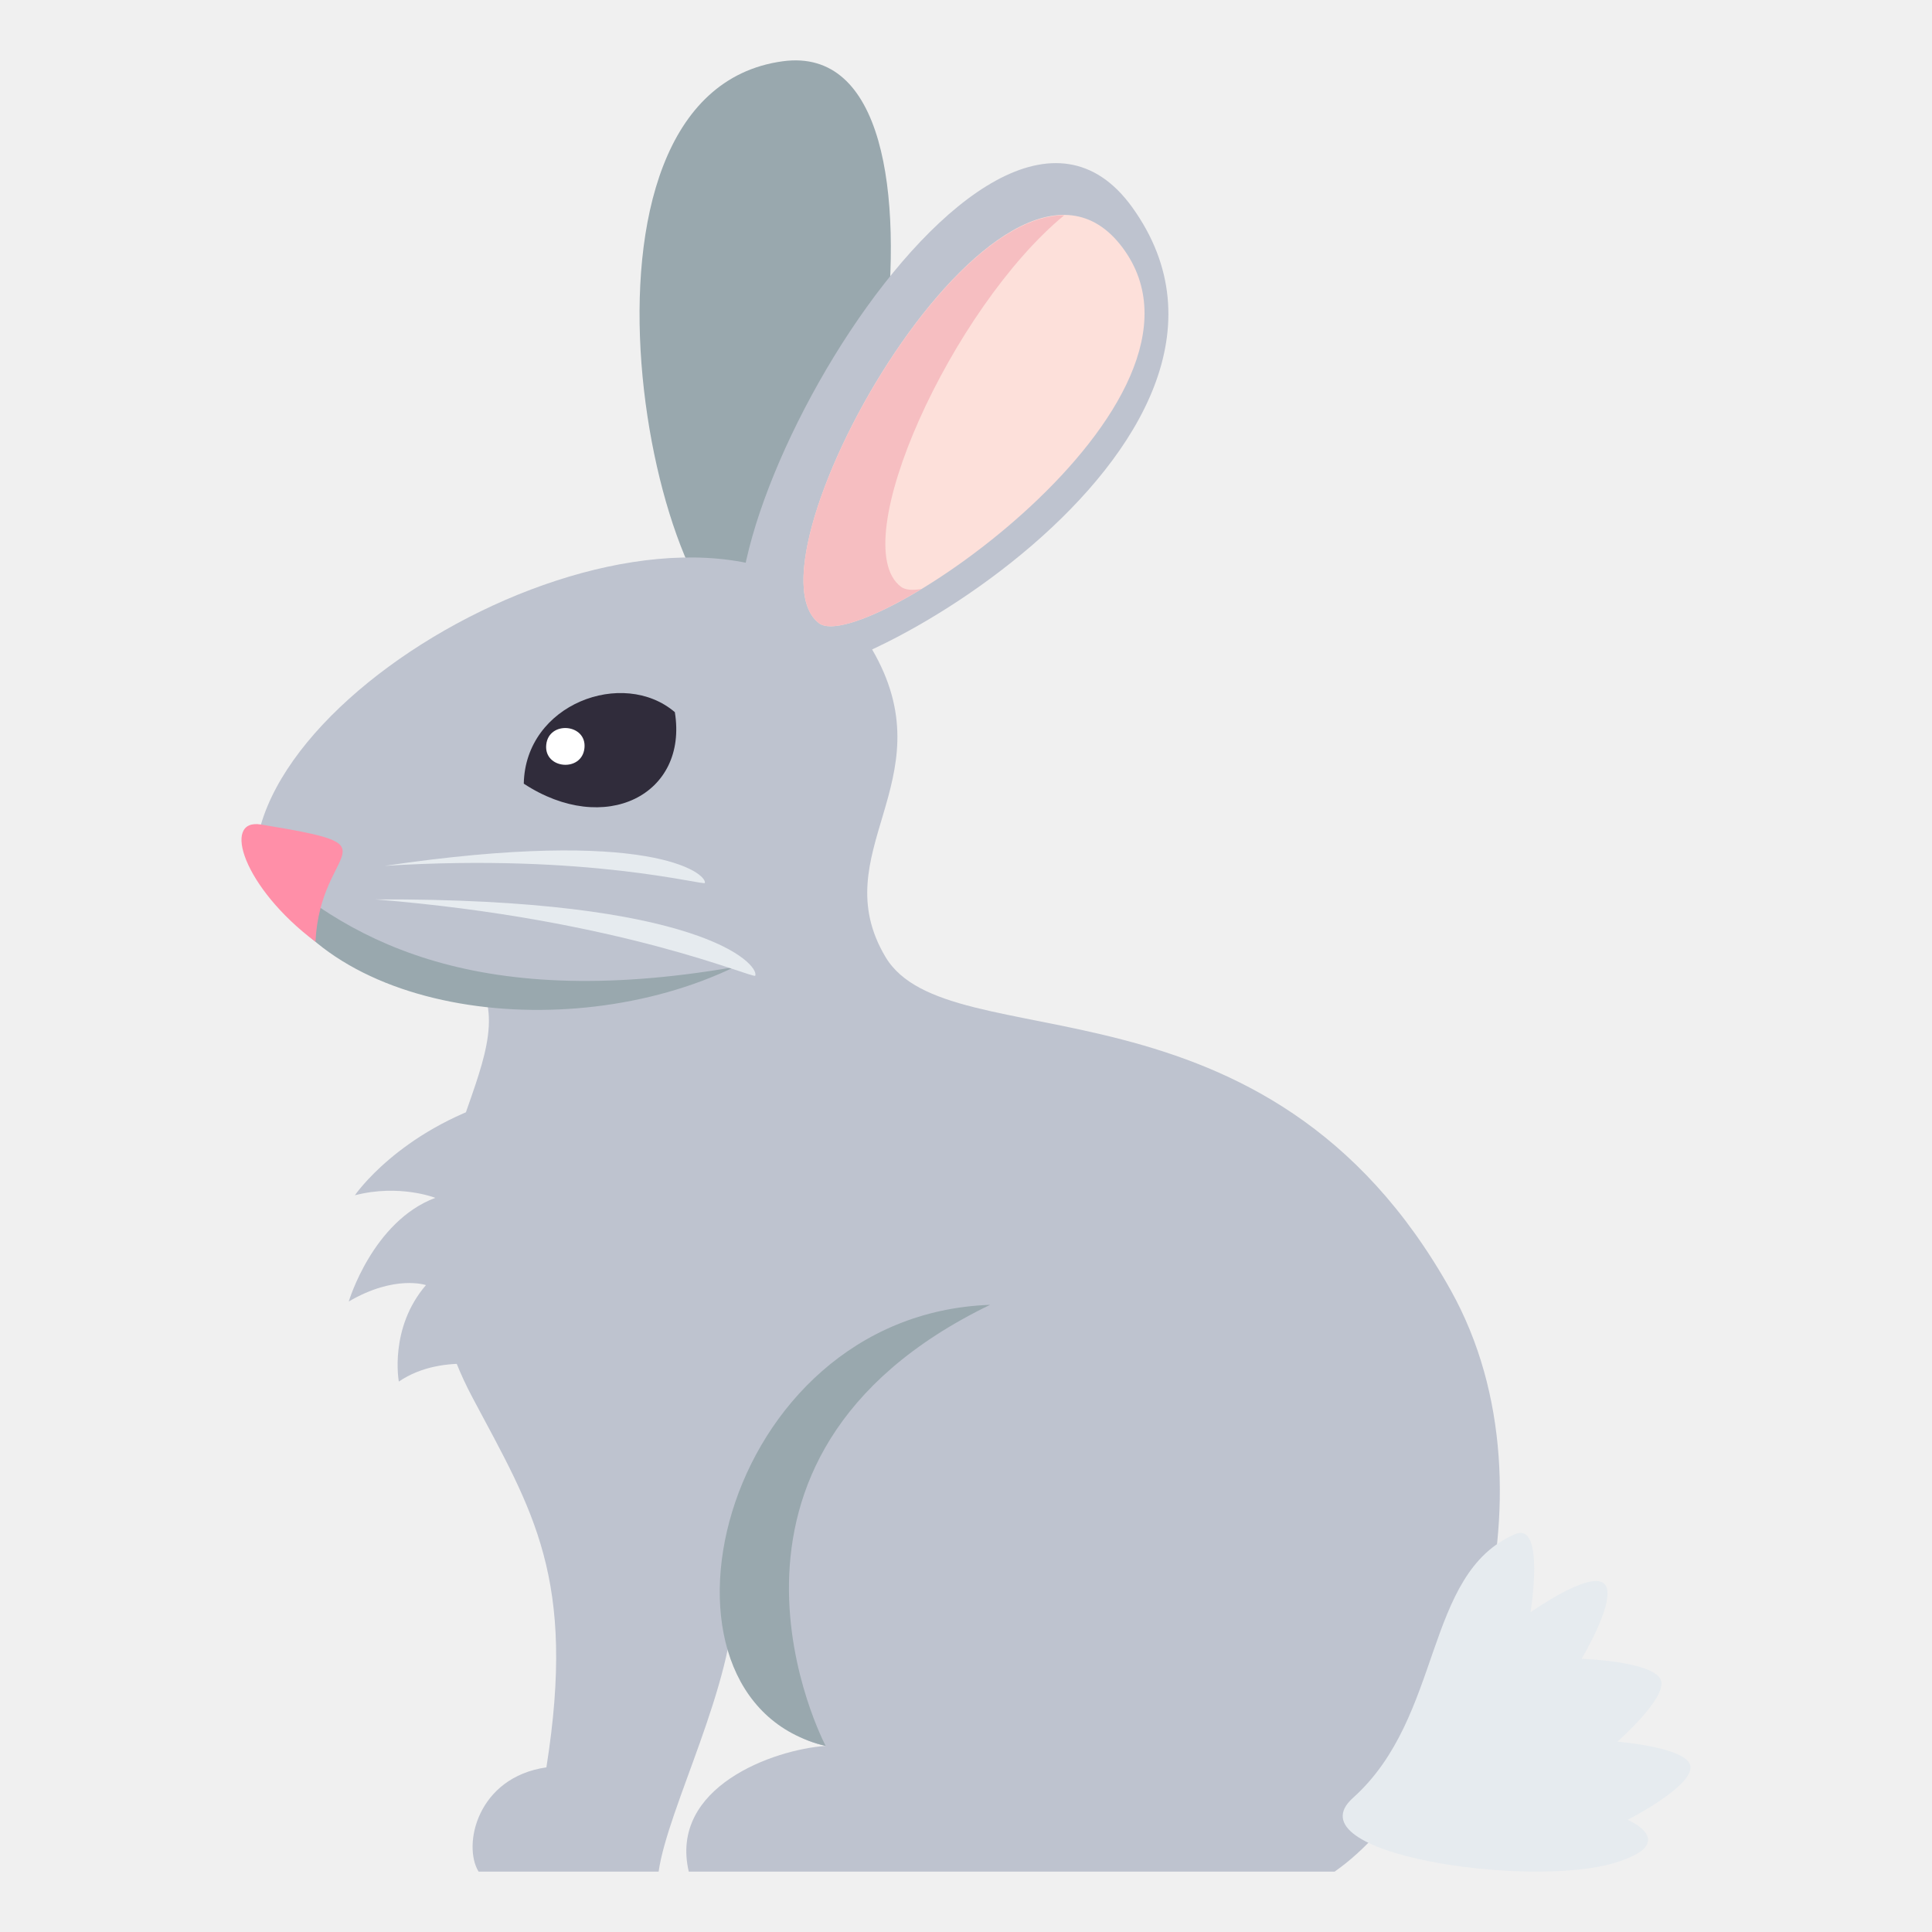
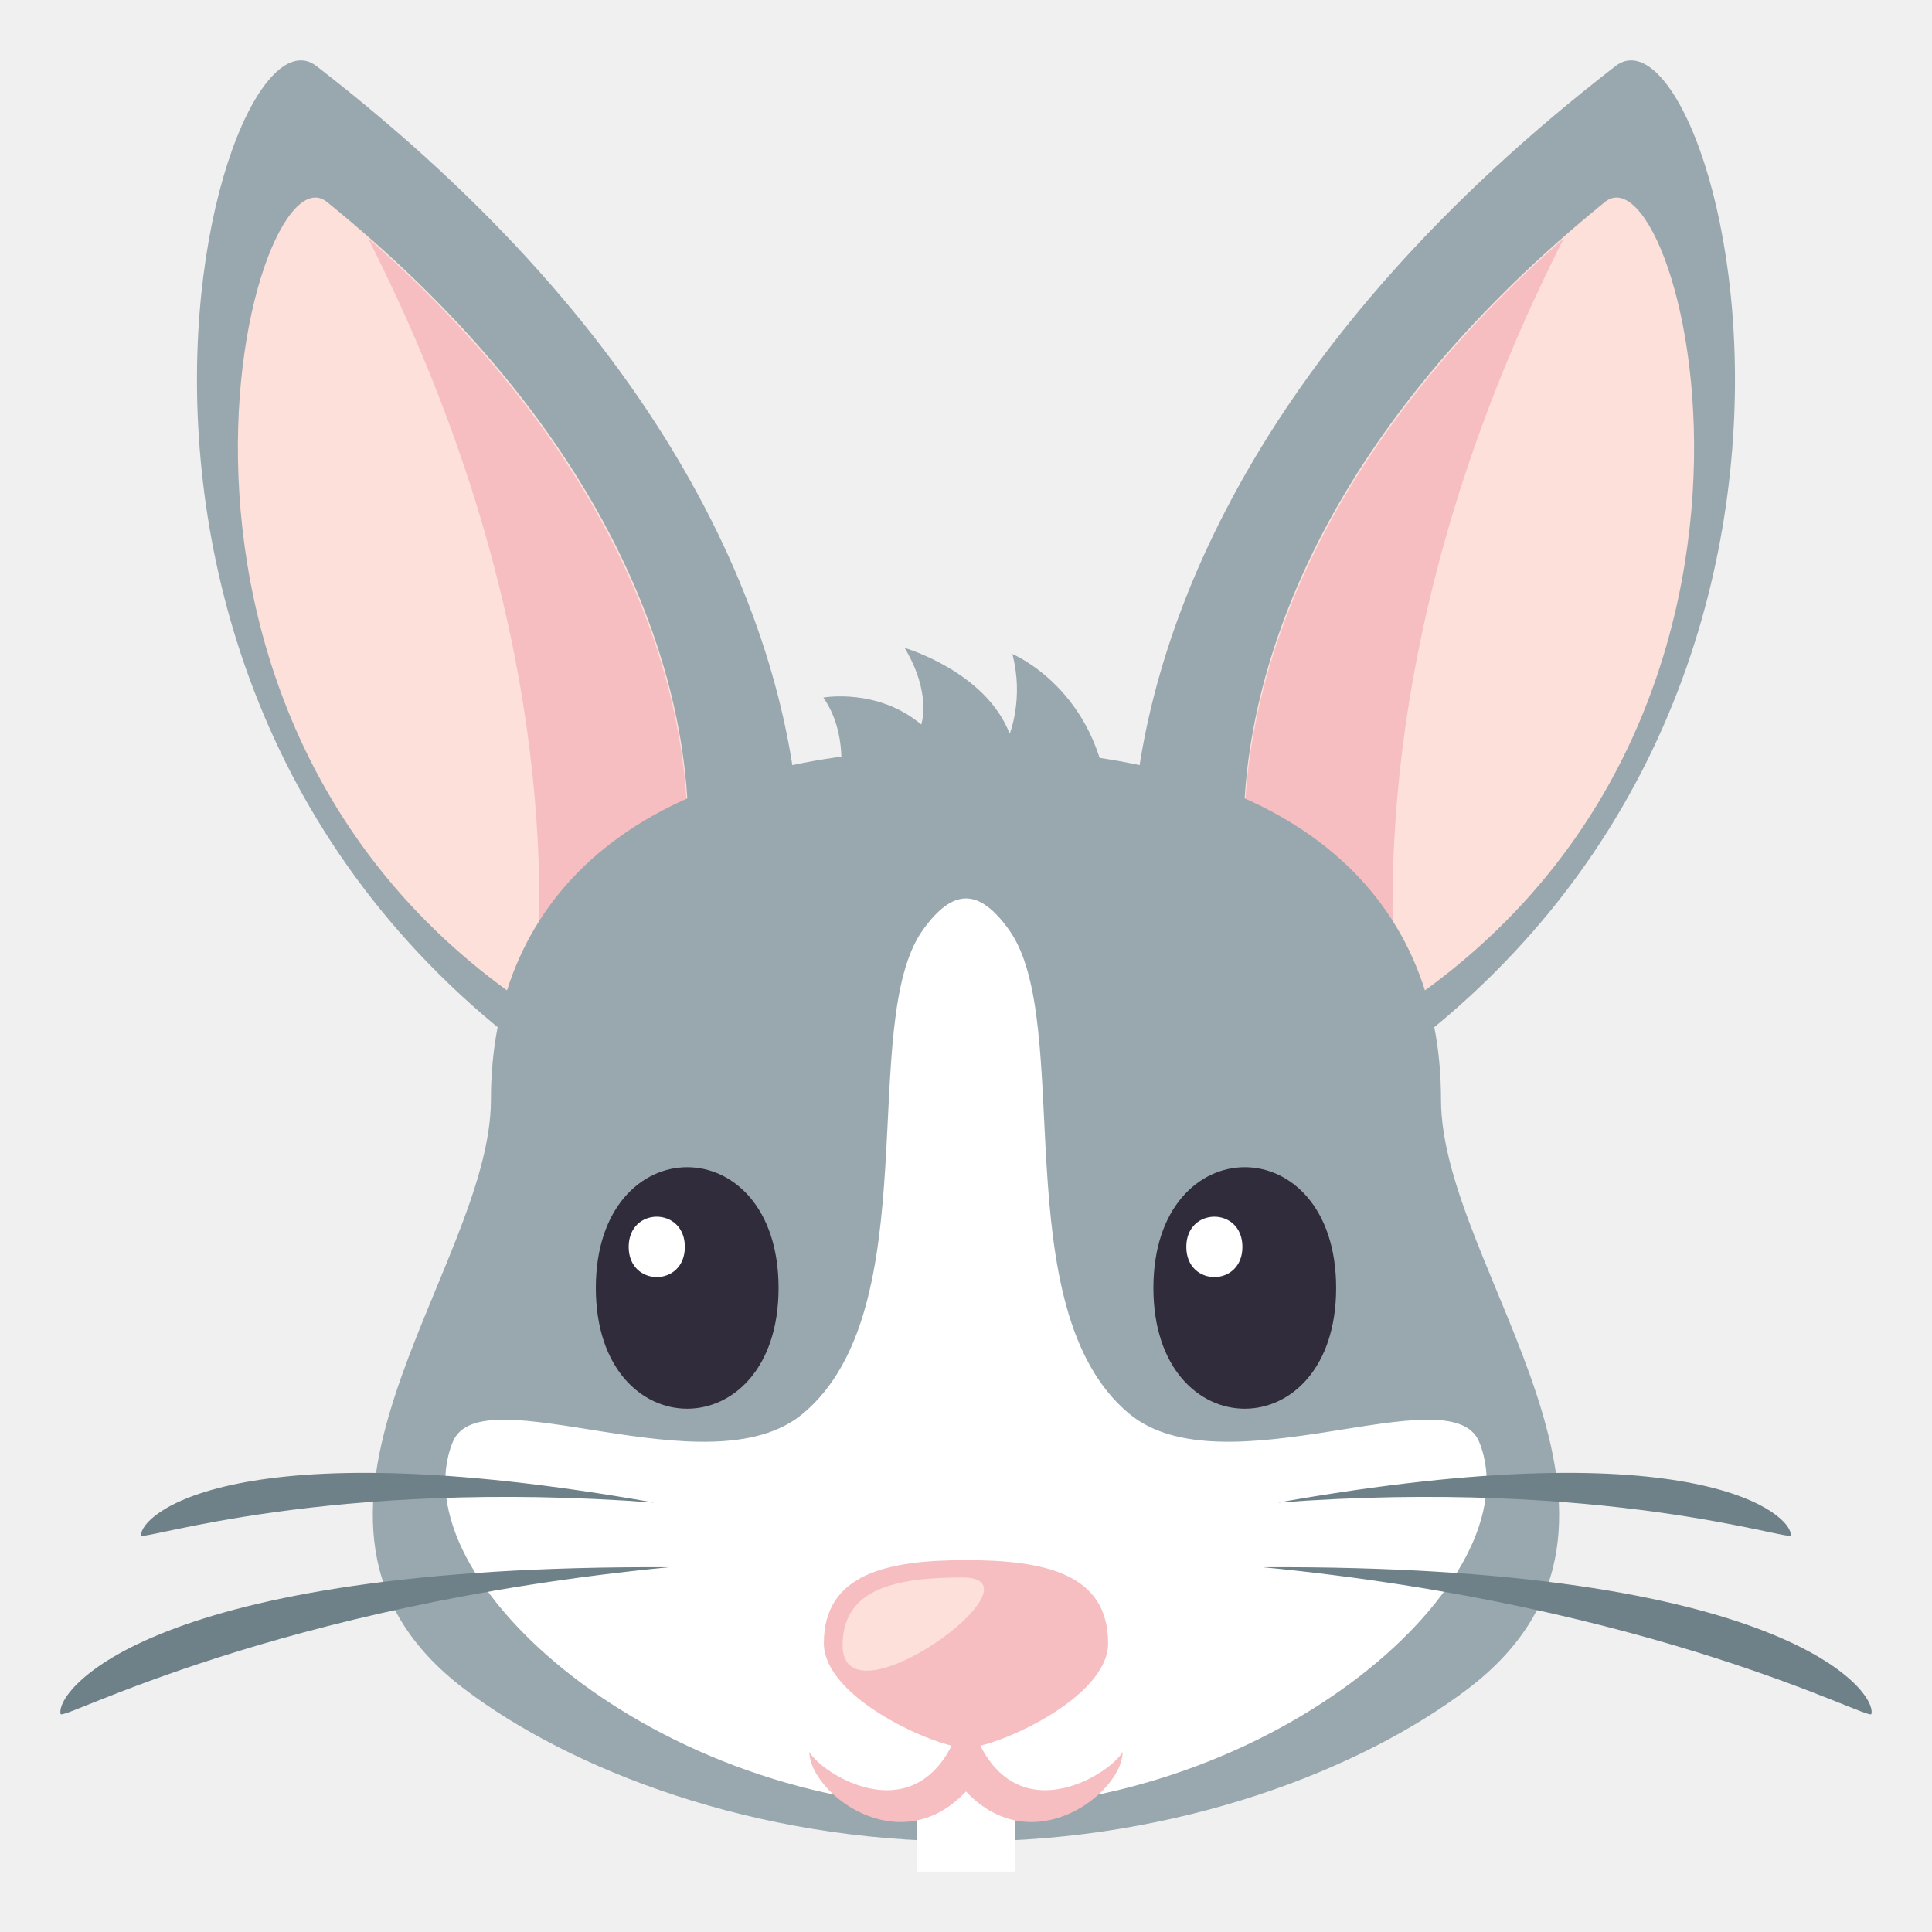
<svg xmlns="http://www.w3.org/2000/svg" width="64" height="64">
-   <path fill="#99A8AE" d="M25.926 2.03c-7.911 1.081-4.304 19.215-.77 19.215 3.407 0 7.423-20.124.77-19.215z" />
-   <path fill="#BEC3CF" d="M28.994 21.698c-4.154-7.6-19.453-.252-20.49 6.233-.344 2.148 4.41 5.324 7.522 4.924 1.123 2.883-3.813 6.978-.368 13.453 1.998 3.757 3.438 5.963 2.442 12.238-2.291.33-2.784 2.576-2.247 3.453h5.965c.303-2.121 2.508-6.205 2.508-9.207 0 0-.027 4.433 3.025 5.043-1.729.121-5.188 1.361-4.535 4.164h21.396c4.087-2.842 7.665-12.412 3.847-19.256-6.095-10.93-16.643-7.525-18.73-11.049-2.039-3.437 1.956-5.804-.335-9.996z" />
-   <path fill="#99A8AE" d="M27.352 57.836s-5.057-9.527 5.447-14.612c-9.035.321-11.932 13.071-5.447 14.612zM8.525 28.392c2.812 2.642 7.025 5.164 15.801 3.644-5.597 2.7-14.158 1.579-15.801-3.644z" />
-   <path fill="#302C3B" d="M22.355 23.591c.445 2.744-2.326 4.127-5.004 2.369.051-2.647 3.295-3.83 5.004-2.369z" />
-   <path fill="#FF8FA8" d="M10.45 31.197c-2.388-1.79-3.116-4.099-1.806-3.884 4.616.758 1.967.616 1.806 3.884z" />
-   <path fill="#FFF" d="M19.361 24.78c-.082.811-1.35.699-1.266-.11.083-.808 1.348-.696 1.266.11z" />
-   <path fill="#BEC3CF" d="M25.19 22.287C21.646 19.604 32.54-.052 37.511 6.873c5.635 7.851-10.404 16.864-12.321 15.414z" />
-   <path fill="#FDE0DA" d="M27.133 20.646C24.395 18.575 33.234 2.921 37.184 8.2c3.829 5.119-8.572 13.565-10.051 12.446z" />
-   <path fill="#F6BEC1" d="M29.845 19.437c-1.88-1.422 1.701-9.252 5.409-12.306-4.295-.031-10.471 11.738-8.121 13.515.43.326 1.784-.16 3.393-1.135-.307.052-.543.031-.681-.074z" />
-   <path fill="#E6EBEF" d="M12.742 28.683c8.778-1.295 10.662.24 10.609.564-.017.106-3.853-.988-10.609-.564zm-.31 1.111c10.764-.047 12.715 2.14 12.588 2.526-.041.123-4.418-1.866-12.588-2.526z" />
-   <path fill="#BEC3CF" d="M11.756 39.595c1.477-.382 2.664.085 2.664.085-2.078.78-2.867 3.434-2.867 3.434 1.532-.898 2.557-.543 2.557-.543-1.228 1.428-.898 3.195-.898 3.195 1.502-1.021 3.55-.41 3.55-.41l-.237-8.909c-3.322 1.02-4.769 3.148-4.769 3.148z" />
-   <path fill="#E6EBEF" d="M50.188 50.821c1.007-.432.513 2.587.513 2.587s1.953-1.385 2.436-.951c.488.438-.744 2.493-.744 2.493s2.395.078 2.627.708c.215.583-1.441 2.037-1.441 2.037s2.291.183 2.416.797c.135.665-2.076 1.791-2.076 1.791s1.777.76-.43 1.427c-2.855.862-10.738-.301-8.668-2.155 2.999-2.688 2.331-7.431 5.367-8.734z" />
+   <path fill="#99A8AE" d="M21.89 37.594C-.236 25.967 7.019-.491 10.484 2.19 33.907 20.291 25.923 39.709 21.89 37.594z" />
+   <path fill="#FDE0DA" d="M19.345 34.426C2.835 25.318 8.248 4.592 10.835 6.693c17.477 14.179 11.518 29.391 8.51 27.733z" />
+   <path fill="#F6BEC1" d="M19.351 34.432c-.59-.325-1.094-.699-1.635-1.055.627-6.894-.58-15.733-5.523-25.485 15.728 13.832 10.078 28.149 7.158 26.54z" />
+   <path fill="#99A8AE" d="M42.108 37.594C64.235 25.967 56.979-.491 53.515 2.19c-23.424 18.101-15.44 37.519-11.407 35.404z" />
+   <path fill="#FDE0DA" d="M44.653 34.426c16.512-9.108 11.098-29.833 8.51-27.733-17.476 14.179-11.517 29.391-8.51 27.733z" />
+   <path fill="#F6BEC1" d="M44.647 34.432c.59-.325 1.092-.699 1.635-1.055-.627-6.894.58-15.733 5.523-25.485-15.728 13.832-10.077 28.149-7.158 26.54z" />
+   <path fill="#99A8AE" d="M16.263 36.425c0-6.763 4.873-11.628 15.738-11.628 10.865 0 15.734 4.865 15.734 11.628 0 5.662 8.178 13.976.891 19.52C45.104 58.618 39.032 61 32.001 61c-7.033 0-13.109-2.382-16.627-5.056-7.289-5.544.889-13.858.889-19.519z" />
+   <path fill="#FFF" d="M37.392 46.821c-4.16-3.493-1.77-12.97-3.971-16.024-.992-1.38-1.849-1.38-2.843 0-2.201 3.054.189 12.53-3.971 16.024-3.125 2.627-10.691-1.333-11.611.952-1.818 4.513 6.727 12.132 17.006 12.132 10.273 0 18.82-7.619 17.001-12.132-.92-2.284-8.486 1.673-11.611-.952z" />
+   <path fill="#99A8AE" d="M27.275 23.108c1.037 1.491.416 3.524.416 3.524h9.035c-.336-3.788-3.191-4.968-3.191-4.968.389 1.466-.088 2.644-.088 2.644-.791-2.063-3.48-2.846-3.48-2.846.911 1.521.55 2.538.55 2.538-1.449-1.219-3.242-.892-3.242-.892z" />
+   <path fill="#302C3B" d="M44.261 42.665c0 5.334-6.053 5.334-6.053 0 0-5.333 6.053-5.333 6.053 0z" />
+   <path fill="#FFF" d="M41.157 41.305c0 1.333-1.859 1.333-1.859 0s1.859-1.333 1.859 0z" />
+   <path fill="#302C3B" d="M25.791 42.665c0 5.334-6.053 5.334-6.053 0 0-5.333 6.053-5.333 6.053 0z" />
+   <path fill="#FFF" d="M22.687 41.305c0 1.333-1.861 1.333-1.861 0s1.861-1.333 1.861 0z" />
+   <path fill="#6E8189" d="M21.669 49.775c-14.058-2.495-17.072.461-16.99 1.086.029.202 6.172-1.901 16.99-1.086zm.498 2.141C4.929 51.825 1.806 56.035 2.009 56.78c.066.237 7.074-3.593 20.158-4.864zm20.164-2.141c14.057-2.495 17.072.461 16.988 1.086-.027.202-6.172-1.901-16.988-1.086zm-.498 2.141c17.236-.091 20.359 4.119 20.158 4.864-.068.237-7.074-3.593-20.158-4.864z" />
+   <path fill="#FFF" d="M30.369 59.345h3.261V62h-3.261z" />
+   <path fill="#F6BEC1" d="M32 56.452c-1.063 4.673-4.748 2.381-5.189 1.581 0 1.333 2.963 3.678 5.189 1.312 2.226 2.366 5.189.021 5.189-1.312-.442.8-4.127 3.092-5.189-1.581z" />
+   <path fill="#F6BEC1" d="M27.291 54.435c0-2.309 2.109-2.754 4.709-2.754 2.601 0 4.708.445 4.708 2.754 0 1.836-3.746 3.467-4.708 3.467-.961-.001-4.709-1.631-4.709-3.467z" />
+   <path fill="#FDE0DA" d="M27.912 54.501c0-1.882 1.775-2.245 3.963-2.245 2.917 0-3.963 5.034-3.963 2.245z" />
</svg>
